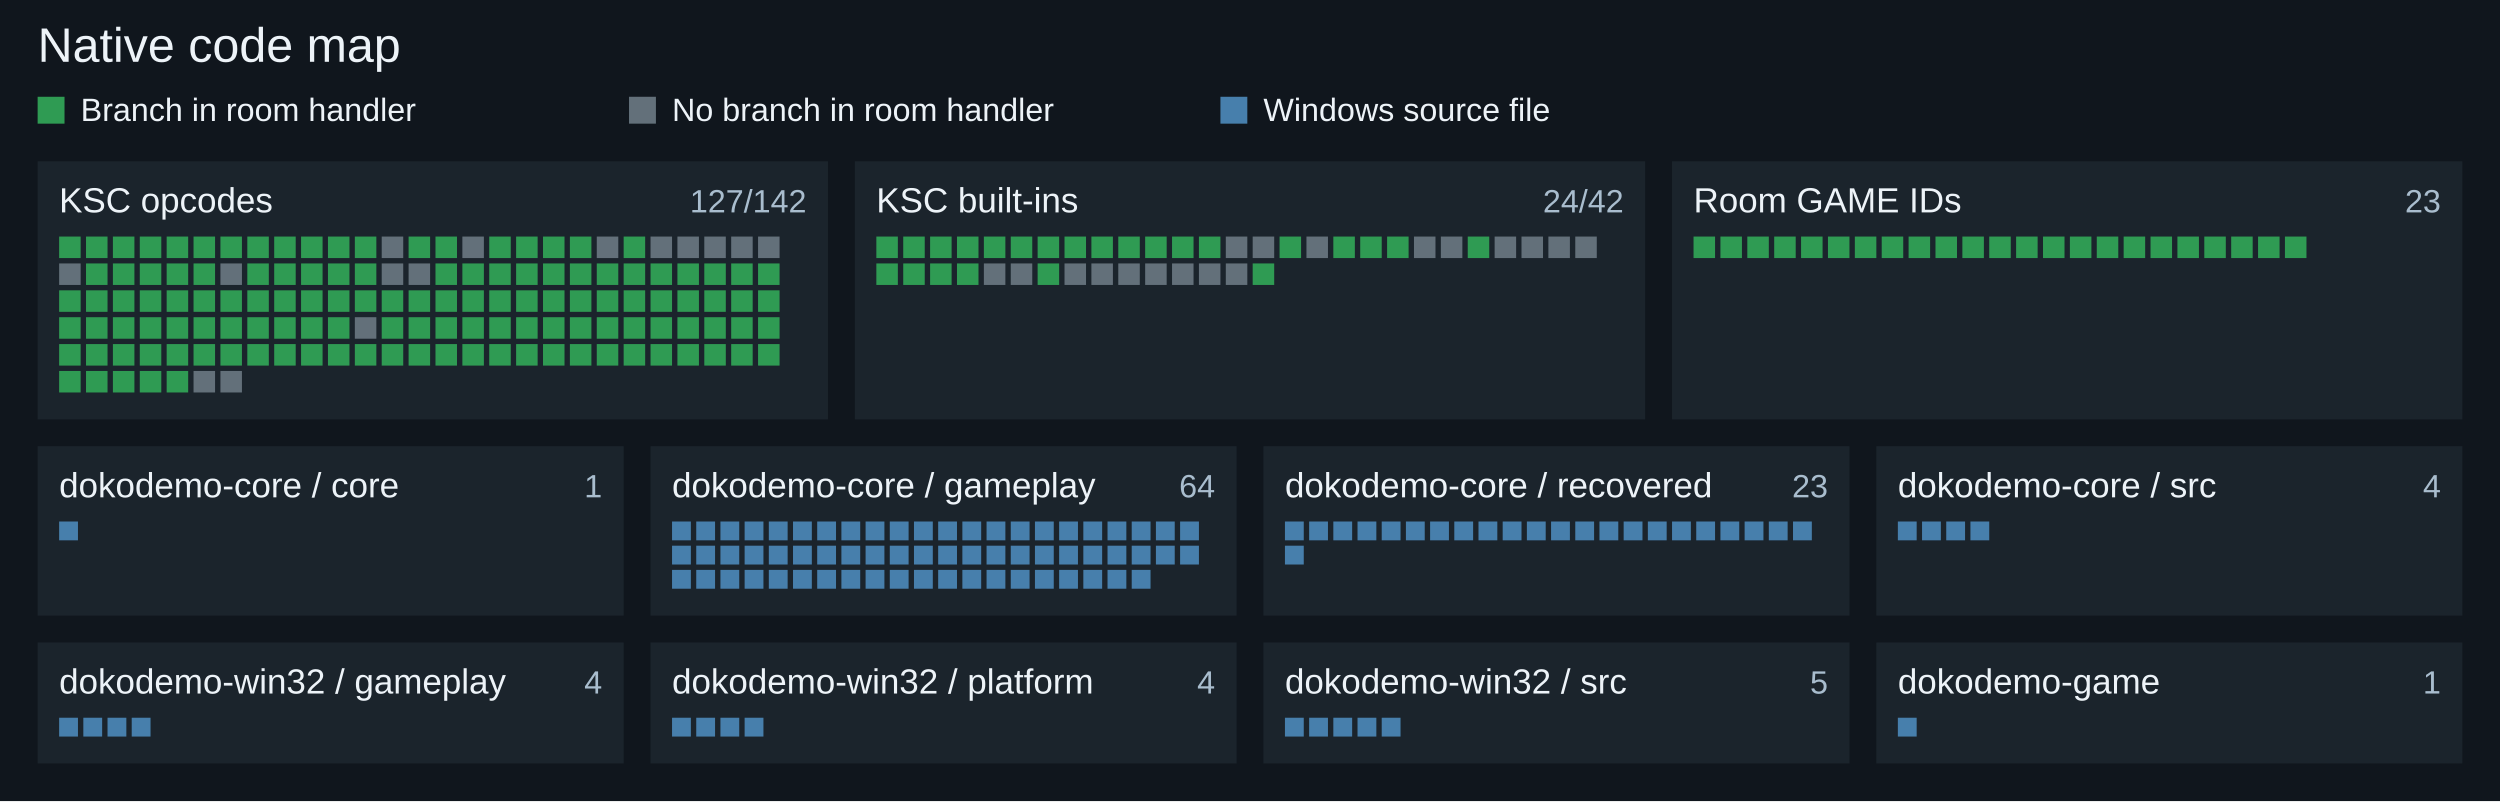
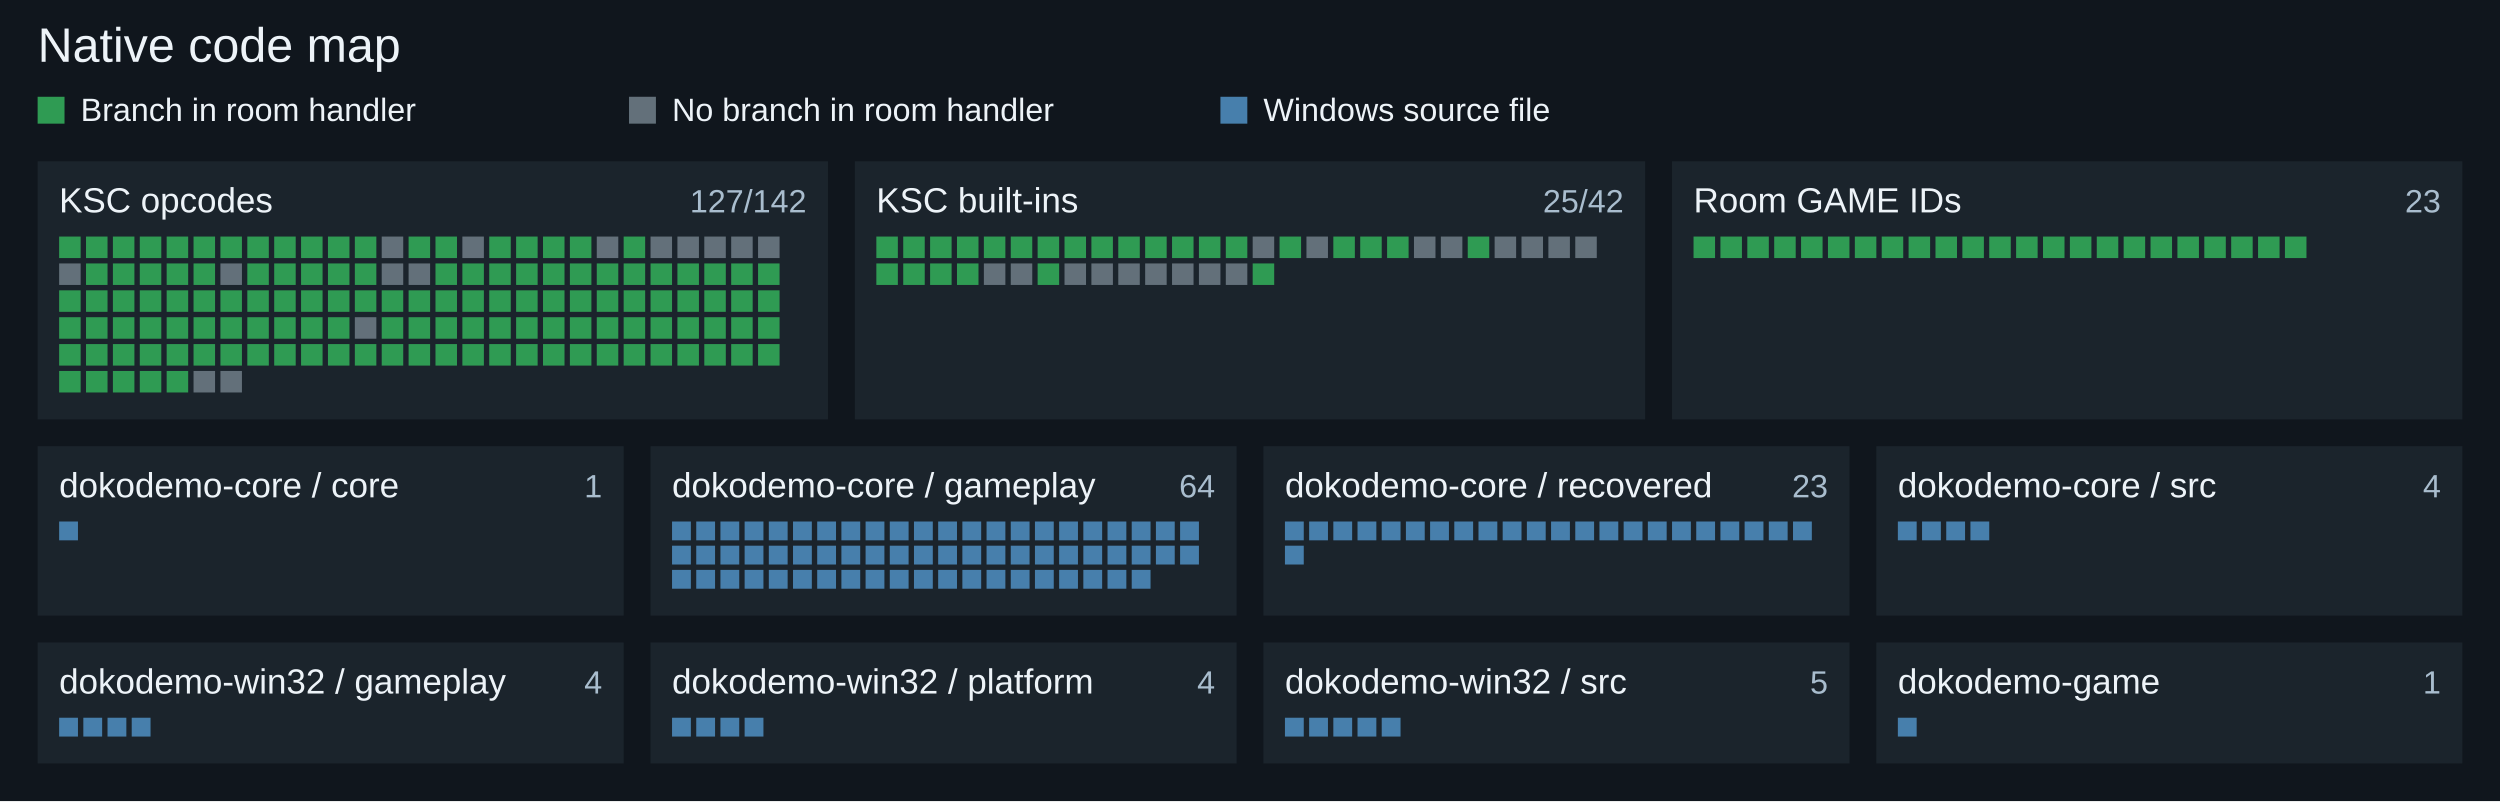
<svg xmlns="http://www.w3.org/2000/svg" width="930" height="298" viewBox="0 0 930 298" role="img" aria-label="Native code map. Each square represents a dispatch ID or Windows source file.">
  <rect x="0" y="0" width="930" height="298" fill="#10161d" />
  <g font-family="Segoe UI, Arial, sans-serif">
    <text x="14" y="23" font-size="18" fill="#edf3f8">Native code map</text>
    <rect x="14" y="36" width="10" height="10" fill="#2f9b53" />
    <text x="30" y="45" font-size="12" fill="#edf3f8">Branch in room handler</text>
    <rect x="234" y="36" width="10" height="10" fill="#63707a" />
    <text x="250" y="45" font-size="12" fill="#edf3f8">No branch in room handler</text>
    <rect x="454" y="36" width="10" height="10" fill="#477fac" />
    <text x="470" y="45" font-size="12" fill="#edf3f8">Windows source file</text>
    <rect x="14" y="60" width="294" height="96" fill="#1b242c" />
    <text x="22" y="79" font-size="13" fill="#edf3f8">KSC opcodes</text>
    <text x="300" y="79" font-size="12" fill="#a9bdce" text-anchor="end">127/142</text>
    <rect x="22" y="88" width="8" height="8" fill="#2f9b53" />
    <rect x="32" y="88" width="8" height="8" fill="#2f9b53" />
    <rect x="42" y="88" width="8" height="8" fill="#2f9b53" />
    <rect x="52" y="88" width="8" height="8" fill="#2f9b53" />
    <rect x="62" y="88" width="8" height="8" fill="#2f9b53" />
    <rect x="72" y="88" width="8" height="8" fill="#2f9b53" />
    <rect x="82" y="88" width="8" height="8" fill="#2f9b53" />
    <rect x="92" y="88" width="8" height="8" fill="#2f9b53" />
    <rect x="102" y="88" width="8" height="8" fill="#2f9b53" />
    <rect x="112" y="88" width="8" height="8" fill="#2f9b53" />
    <rect x="122" y="88" width="8" height="8" fill="#2f9b53" />
    <rect x="132" y="88" width="8" height="8" fill="#2f9b53" />
    <rect x="142" y="88" width="8" height="8" fill="#63707a" />
    <rect x="152" y="88" width="8" height="8" fill="#2f9b53" />
    <rect x="162" y="88" width="8" height="8" fill="#2f9b53" />
    <rect x="172" y="88" width="8" height="8" fill="#63707a" />
    <rect x="182" y="88" width="8" height="8" fill="#2f9b53" />
    <rect x="192" y="88" width="8" height="8" fill="#2f9b53" />
    <rect x="202" y="88" width="8" height="8" fill="#2f9b53" />
    <rect x="212" y="88" width="8" height="8" fill="#2f9b53" />
    <rect x="222" y="88" width="8" height="8" fill="#63707a" />
    <rect x="232" y="88" width="8" height="8" fill="#2f9b53" />
    <rect x="242" y="88" width="8" height="8" fill="#63707a" />
    <rect x="252" y="88" width="8" height="8" fill="#63707a" />
    <rect x="262" y="88" width="8" height="8" fill="#63707a" />
    <rect x="272" y="88" width="8" height="8" fill="#63707a" />
    <rect x="282" y="88" width="8" height="8" fill="#63707a" />
    <rect x="22" y="98" width="8" height="8" fill="#63707a" />
    <rect x="32" y="98" width="8" height="8" fill="#2f9b53" />
    <rect x="42" y="98" width="8" height="8" fill="#2f9b53" />
    <rect x="52" y="98" width="8" height="8" fill="#2f9b53" />
    <rect x="62" y="98" width="8" height="8" fill="#2f9b53" />
    <rect x="72" y="98" width="8" height="8" fill="#2f9b53" />
    <rect x="82" y="98" width="8" height="8" fill="#63707a" />
    <rect x="92" y="98" width="8" height="8" fill="#2f9b53" />
    <rect x="102" y="98" width="8" height="8" fill="#2f9b53" />
    <rect x="112" y="98" width="8" height="8" fill="#2f9b53" />
    <rect x="122" y="98" width="8" height="8" fill="#2f9b53" />
    <rect x="132" y="98" width="8" height="8" fill="#2f9b53" />
    <rect x="142" y="98" width="8" height="8" fill="#63707a" />
    <rect x="152" y="98" width="8" height="8" fill="#63707a" />
    <rect x="162" y="98" width="8" height="8" fill="#2f9b53" />
    <rect x="172" y="98" width="8" height="8" fill="#2f9b53" />
    <rect x="182" y="98" width="8" height="8" fill="#2f9b53" />
    <rect x="192" y="98" width="8" height="8" fill="#2f9b53" />
    <rect x="202" y="98" width="8" height="8" fill="#2f9b53" />
    <rect x="212" y="98" width="8" height="8" fill="#2f9b53" />
    <rect x="222" y="98" width="8" height="8" fill="#2f9b53" />
    <rect x="232" y="98" width="8" height="8" fill="#2f9b53" />
    <rect x="242" y="98" width="8" height="8" fill="#2f9b53" />
    <rect x="252" y="98" width="8" height="8" fill="#2f9b53" />
    <rect x="262" y="98" width="8" height="8" fill="#2f9b53" />
    <rect x="272" y="98" width="8" height="8" fill="#2f9b53" />
    <rect x="282" y="98" width="8" height="8" fill="#2f9b53" />
    <rect x="22" y="108" width="8" height="8" fill="#2f9b53" />
    <rect x="32" y="108" width="8" height="8" fill="#2f9b53" />
    <rect x="42" y="108" width="8" height="8" fill="#2f9b53" />
    <rect x="52" y="108" width="8" height="8" fill="#2f9b53" />
    <rect x="62" y="108" width="8" height="8" fill="#2f9b53" />
    <rect x="72" y="108" width="8" height="8" fill="#2f9b53" />
    <rect x="82" y="108" width="8" height="8" fill="#2f9b53" />
    <rect x="92" y="108" width="8" height="8" fill="#2f9b53" />
    <rect x="102" y="108" width="8" height="8" fill="#2f9b53" />
    <rect x="112" y="108" width="8" height="8" fill="#2f9b53" />
    <rect x="122" y="108" width="8" height="8" fill="#2f9b53" />
    <rect x="132" y="108" width="8" height="8" fill="#2f9b53" />
    <rect x="142" y="108" width="8" height="8" fill="#2f9b53" />
    <rect x="152" y="108" width="8" height="8" fill="#2f9b53" />
    <rect x="162" y="108" width="8" height="8" fill="#2f9b53" />
    <rect x="172" y="108" width="8" height="8" fill="#2f9b53" />
    <rect x="182" y="108" width="8" height="8" fill="#2f9b53" />
    <rect x="192" y="108" width="8" height="8" fill="#2f9b53" />
    <rect x="202" y="108" width="8" height="8" fill="#2f9b53" />
    <rect x="212" y="108" width="8" height="8" fill="#2f9b53" />
    <rect x="222" y="108" width="8" height="8" fill="#2f9b53" />
    <rect x="232" y="108" width="8" height="8" fill="#2f9b53" />
    <rect x="242" y="108" width="8" height="8" fill="#2f9b53" />
    <rect x="252" y="108" width="8" height="8" fill="#2f9b53" />
    <rect x="262" y="108" width="8" height="8" fill="#2f9b53" />
    <rect x="272" y="108" width="8" height="8" fill="#2f9b53" />
    <rect x="282" y="108" width="8" height="8" fill="#2f9b53" />
    <rect x="22" y="118" width="8" height="8" fill="#2f9b53" />
    <rect x="32" y="118" width="8" height="8" fill="#2f9b53" />
    <rect x="42" y="118" width="8" height="8" fill="#2f9b53" />
    <rect x="52" y="118" width="8" height="8" fill="#2f9b53" />
    <rect x="62" y="118" width="8" height="8" fill="#2f9b53" />
    <rect x="72" y="118" width="8" height="8" fill="#2f9b53" />
    <rect x="82" y="118" width="8" height="8" fill="#2f9b53" />
    <rect x="92" y="118" width="8" height="8" fill="#2f9b53" />
    <rect x="102" y="118" width="8" height="8" fill="#2f9b53" />
    <rect x="112" y="118" width="8" height="8" fill="#2f9b53" />
    <rect x="122" y="118" width="8" height="8" fill="#2f9b53" />
    <rect x="132" y="118" width="8" height="8" fill="#63707a" />
    <rect x="142" y="118" width="8" height="8" fill="#2f9b53" />
    <rect x="152" y="118" width="8" height="8" fill="#2f9b53" />
    <rect x="162" y="118" width="8" height="8" fill="#2f9b53" />
    <rect x="172" y="118" width="8" height="8" fill="#2f9b53" />
    <rect x="182" y="118" width="8" height="8" fill="#2f9b53" />
    <rect x="192" y="118" width="8" height="8" fill="#2f9b53" />
    <rect x="202" y="118" width="8" height="8" fill="#2f9b53" />
    <rect x="212" y="118" width="8" height="8" fill="#2f9b53" />
    <rect x="222" y="118" width="8" height="8" fill="#2f9b53" />
    <rect x="232" y="118" width="8" height="8" fill="#2f9b53" />
    <rect x="242" y="118" width="8" height="8" fill="#2f9b53" />
    <rect x="252" y="118" width="8" height="8" fill="#2f9b53" />
    <rect x="262" y="118" width="8" height="8" fill="#2f9b53" />
    <rect x="272" y="118" width="8" height="8" fill="#2f9b53" />
    <rect x="282" y="118" width="8" height="8" fill="#2f9b53" />
    <rect x="22" y="128" width="8" height="8" fill="#2f9b53" />
    <rect x="32" y="128" width="8" height="8" fill="#2f9b53" />
    <rect x="42" y="128" width="8" height="8" fill="#2f9b53" />
    <rect x="52" y="128" width="8" height="8" fill="#2f9b53" />
    <rect x="62" y="128" width="8" height="8" fill="#2f9b53" />
    <rect x="72" y="128" width="8" height="8" fill="#2f9b53" />
    <rect x="82" y="128" width="8" height="8" fill="#2f9b53" />
    <rect x="92" y="128" width="8" height="8" fill="#2f9b53" />
    <rect x="102" y="128" width="8" height="8" fill="#2f9b53" />
    <rect x="112" y="128" width="8" height="8" fill="#2f9b53" />
    <rect x="122" y="128" width="8" height="8" fill="#2f9b53" />
    <rect x="132" y="128" width="8" height="8" fill="#2f9b53" />
    <rect x="142" y="128" width="8" height="8" fill="#2f9b53" />
    <rect x="152" y="128" width="8" height="8" fill="#2f9b53" />
    <rect x="162" y="128" width="8" height="8" fill="#2f9b53" />
    <rect x="172" y="128" width="8" height="8" fill="#2f9b53" />
    <rect x="182" y="128" width="8" height="8" fill="#2f9b53" />
    <rect x="192" y="128" width="8" height="8" fill="#2f9b53" />
    <rect x="202" y="128" width="8" height="8" fill="#2f9b53" />
    <rect x="212" y="128" width="8" height="8" fill="#2f9b53" />
    <rect x="222" y="128" width="8" height="8" fill="#2f9b53" />
    <rect x="232" y="128" width="8" height="8" fill="#2f9b53" />
    <rect x="242" y="128" width="8" height="8" fill="#2f9b53" />
    <rect x="252" y="128" width="8" height="8" fill="#2f9b53" />
    <rect x="262" y="128" width="8" height="8" fill="#2f9b53" />
    <rect x="272" y="128" width="8" height="8" fill="#2f9b53" />
    <rect x="282" y="128" width="8" height="8" fill="#2f9b53" />
    <rect x="22" y="138" width="8" height="8" fill="#2f9b53" />
    <rect x="32" y="138" width="8" height="8" fill="#2f9b53" />
    <rect x="42" y="138" width="8" height="8" fill="#2f9b53" />
    <rect x="52" y="138" width="8" height="8" fill="#2f9b53" />
    <rect x="62" y="138" width="8" height="8" fill="#2f9b53" />
    <rect x="72" y="138" width="8" height="8" fill="#63707a" />
    <rect x="82" y="138" width="8" height="8" fill="#63707a" />
    <rect x="318" y="60" width="294" height="96" fill="#1b242c" />
    <text x="326" y="79" font-size="13" fill="#edf3f8">KSC built-ins</text>
-     <text x="604" y="79" font-size="12" fill="#a9bdce" text-anchor="end">24/42</text>
+     <text x="604" y="79" font-size="12" fill="#a9bdce" text-anchor="end">25/42</text>
    <rect x="326" y="88" width="8" height="8" fill="#2f9b53" />
    <rect x="336" y="88" width="8" height="8" fill="#2f9b53" />
    <rect x="346" y="88" width="8" height="8" fill="#2f9b53" />
    <rect x="356" y="88" width="8" height="8" fill="#2f9b53" />
    <rect x="366" y="88" width="8" height="8" fill="#2f9b53" />
    <rect x="376" y="88" width="8" height="8" fill="#2f9b53" />
    <rect x="386" y="88" width="8" height="8" fill="#2f9b53" />
    <rect x="396" y="88" width="8" height="8" fill="#2f9b53" />
    <rect x="406" y="88" width="8" height="8" fill="#2f9b53" />
    <rect x="416" y="88" width="8" height="8" fill="#2f9b53" />
    <rect x="426" y="88" width="8" height="8" fill="#2f9b53" />
    <rect x="436" y="88" width="8" height="8" fill="#2f9b53" />
    <rect x="446" y="88" width="8" height="8" fill="#2f9b53" />
-     <rect x="456" y="88" width="8" height="8" fill="#63707a" />
+     <rect x="456" y="88" width="8" height="8" fill="#2f9b53" />
    <rect x="466" y="88" width="8" height="8" fill="#63707a" />
    <rect x="476" y="88" width="8" height="8" fill="#2f9b53" />
    <rect x="486" y="88" width="8" height="8" fill="#63707a" />
    <rect x="496" y="88" width="8" height="8" fill="#2f9b53" />
    <rect x="506" y="88" width="8" height="8" fill="#2f9b53" />
    <rect x="516" y="88" width="8" height="8" fill="#2f9b53" />
    <rect x="526" y="88" width="8" height="8" fill="#63707a" />
    <rect x="536" y="88" width="8" height="8" fill="#63707a" />
    <rect x="546" y="88" width="8" height="8" fill="#2f9b53" />
    <rect x="556" y="88" width="8" height="8" fill="#63707a" />
    <rect x="566" y="88" width="8" height="8" fill="#63707a" />
    <rect x="576" y="88" width="8" height="8" fill="#63707a" />
    <rect x="586" y="88" width="8" height="8" fill="#63707a" />
    <rect x="326" y="98" width="8" height="8" fill="#2f9b53" />
    <rect x="336" y="98" width="8" height="8" fill="#2f9b53" />
    <rect x="346" y="98" width="8" height="8" fill="#2f9b53" />
    <rect x="356" y="98" width="8" height="8" fill="#2f9b53" />
    <rect x="366" y="98" width="8" height="8" fill="#63707a" />
    <rect x="376" y="98" width="8" height="8" fill="#63707a" />
    <rect x="386" y="98" width="8" height="8" fill="#2f9b53" />
    <rect x="396" y="98" width="8" height="8" fill="#63707a" />
    <rect x="406" y="98" width="8" height="8" fill="#63707a" />
    <rect x="416" y="98" width="8" height="8" fill="#63707a" />
    <rect x="426" y="98" width="8" height="8" fill="#63707a" />
    <rect x="436" y="98" width="8" height="8" fill="#63707a" />
    <rect x="446" y="98" width="8" height="8" fill="#63707a" />
    <rect x="456" y="98" width="8" height="8" fill="#63707a" />
    <rect x="466" y="98" width="8" height="8" fill="#2f9b53" />
    <rect x="622" y="60" width="294" height="96" fill="#1b242c" />
    <text x="630" y="79" font-size="13" fill="#edf3f8">Room GAME IDs</text>
    <text x="908" y="79" font-size="12" fill="#a9bdce" text-anchor="end">23</text>
    <rect x="630" y="88" width="8" height="8" fill="#2f9b53" />
    <rect x="640" y="88" width="8" height="8" fill="#2f9b53" />
    <rect x="650" y="88" width="8" height="8" fill="#2f9b53" />
    <rect x="660" y="88" width="8" height="8" fill="#2f9b53" />
    <rect x="670" y="88" width="8" height="8" fill="#2f9b53" />
    <rect x="680" y="88" width="8" height="8" fill="#2f9b53" />
    <rect x="690" y="88" width="8" height="8" fill="#2f9b53" />
    <rect x="700" y="88" width="8" height="8" fill="#2f9b53" />
    <rect x="710" y="88" width="8" height="8" fill="#2f9b53" />
    <rect x="720" y="88" width="8" height="8" fill="#2f9b53" />
    <rect x="730" y="88" width="8" height="8" fill="#2f9b53" />
    <rect x="740" y="88" width="8" height="8" fill="#2f9b53" />
    <rect x="750" y="88" width="8" height="8" fill="#2f9b53" />
    <rect x="760" y="88" width="8" height="8" fill="#2f9b53" />
    <rect x="770" y="88" width="8" height="8" fill="#2f9b53" />
    <rect x="780" y="88" width="8" height="8" fill="#2f9b53" />
    <rect x="790" y="88" width="8" height="8" fill="#2f9b53" />
    <rect x="800" y="88" width="8" height="8" fill="#2f9b53" />
    <rect x="810" y="88" width="8" height="8" fill="#2f9b53" />
    <rect x="820" y="88" width="8" height="8" fill="#2f9b53" />
    <rect x="830" y="88" width="8" height="8" fill="#2f9b53" />
    <rect x="840" y="88" width="8" height="8" fill="#2f9b53" />
    <rect x="850" y="88" width="8" height="8" fill="#2f9b53" />
    <rect x="14" y="166" width="218" height="63" fill="#1b242c" />
    <text x="22" y="185" font-size="13" fill="#edf3f8">dokodemo-core / core</text>
    <text x="224" y="185" font-size="12" fill="#a9bdce" text-anchor="end">1</text>
    <rect x="22" y="194" width="7" height="7" fill="#477fac" />
    <rect x="242" y="166" width="218" height="63" fill="#1b242c" />
    <text x="250" y="185" font-size="13" fill="#edf3f8">dokodemo-core / gameplay</text>
    <text x="452" y="185" font-size="12" fill="#a9bdce" text-anchor="end">64</text>
    <rect x="250" y="194" width="7" height="7" fill="#477fac" />
    <rect x="259" y="194" width="7" height="7" fill="#477fac" />
    <rect x="268" y="194" width="7" height="7" fill="#477fac" />
    <rect x="277" y="194" width="7" height="7" fill="#477fac" />
    <rect x="286" y="194" width="7" height="7" fill="#477fac" />
    <rect x="295" y="194" width="7" height="7" fill="#477fac" />
    <rect x="304" y="194" width="7" height="7" fill="#477fac" />
    <rect x="313" y="194" width="7" height="7" fill="#477fac" />
    <rect x="322" y="194" width="7" height="7" fill="#477fac" />
    <rect x="331" y="194" width="7" height="7" fill="#477fac" />
    <rect x="340" y="194" width="7" height="7" fill="#477fac" />
    <rect x="349" y="194" width="7" height="7" fill="#477fac" />
    <rect x="358" y="194" width="7" height="7" fill="#477fac" />
    <rect x="367" y="194" width="7" height="7" fill="#477fac" />
    <rect x="376" y="194" width="7" height="7" fill="#477fac" />
    <rect x="385" y="194" width="7" height="7" fill="#477fac" />
    <rect x="394" y="194" width="7" height="7" fill="#477fac" />
    <rect x="403" y="194" width="7" height="7" fill="#477fac" />
    <rect x="412" y="194" width="7" height="7" fill="#477fac" />
    <rect x="421" y="194" width="7" height="7" fill="#477fac" />
    <rect x="430" y="194" width="7" height="7" fill="#477fac" />
    <rect x="439" y="194" width="7" height="7" fill="#477fac" />
    <rect x="250" y="203" width="7" height="7" fill="#477fac" />
    <rect x="259" y="203" width="7" height="7" fill="#477fac" />
    <rect x="268" y="203" width="7" height="7" fill="#477fac" />
    <rect x="277" y="203" width="7" height="7" fill="#477fac" />
    <rect x="286" y="203" width="7" height="7" fill="#477fac" />
    <rect x="295" y="203" width="7" height="7" fill="#477fac" />
    <rect x="304" y="203" width="7" height="7" fill="#477fac" />
    <rect x="313" y="203" width="7" height="7" fill="#477fac" />
    <rect x="322" y="203" width="7" height="7" fill="#477fac" />
    <rect x="331" y="203" width="7" height="7" fill="#477fac" />
    <rect x="340" y="203" width="7" height="7" fill="#477fac" />
    <rect x="349" y="203" width="7" height="7" fill="#477fac" />
    <rect x="358" y="203" width="7" height="7" fill="#477fac" />
    <rect x="367" y="203" width="7" height="7" fill="#477fac" />
    <rect x="376" y="203" width="7" height="7" fill="#477fac" />
    <rect x="385" y="203" width="7" height="7" fill="#477fac" />
    <rect x="394" y="203" width="7" height="7" fill="#477fac" />
    <rect x="403" y="203" width="7" height="7" fill="#477fac" />
    <rect x="412" y="203" width="7" height="7" fill="#477fac" />
    <rect x="421" y="203" width="7" height="7" fill="#477fac" />
    <rect x="430" y="203" width="7" height="7" fill="#477fac" />
    <rect x="439" y="203" width="7" height="7" fill="#477fac" />
    <rect x="250" y="212" width="7" height="7" fill="#477fac" />
    <rect x="259" y="212" width="7" height="7" fill="#477fac" />
    <rect x="268" y="212" width="7" height="7" fill="#477fac" />
    <rect x="277" y="212" width="7" height="7" fill="#477fac" />
    <rect x="286" y="212" width="7" height="7" fill="#477fac" />
    <rect x="295" y="212" width="7" height="7" fill="#477fac" />
    <rect x="304" y="212" width="7" height="7" fill="#477fac" />
    <rect x="313" y="212" width="7" height="7" fill="#477fac" />
    <rect x="322" y="212" width="7" height="7" fill="#477fac" />
    <rect x="331" y="212" width="7" height="7" fill="#477fac" />
    <rect x="340" y="212" width="7" height="7" fill="#477fac" />
    <rect x="349" y="212" width="7" height="7" fill="#477fac" />
    <rect x="358" y="212" width="7" height="7" fill="#477fac" />
    <rect x="367" y="212" width="7" height="7" fill="#477fac" />
    <rect x="376" y="212" width="7" height="7" fill="#477fac" />
    <rect x="385" y="212" width="7" height="7" fill="#477fac" />
    <rect x="394" y="212" width="7" height="7" fill="#477fac" />
    <rect x="403" y="212" width="7" height="7" fill="#477fac" />
    <rect x="412" y="212" width="7" height="7" fill="#477fac" />
    <rect x="421" y="212" width="7" height="7" fill="#477fac" />
    <rect x="470" y="166" width="218" height="63" fill="#1b242c" />
    <text x="478" y="185" font-size="13" fill="#edf3f8">dokodemo-core / recovered</text>
    <text x="680" y="185" font-size="12" fill="#a9bdce" text-anchor="end">23</text>
    <rect x="478" y="194" width="7" height="7" fill="#477fac" />
    <rect x="487" y="194" width="7" height="7" fill="#477fac" />
    <rect x="496" y="194" width="7" height="7" fill="#477fac" />
    <rect x="505" y="194" width="7" height="7" fill="#477fac" />
    <rect x="514" y="194" width="7" height="7" fill="#477fac" />
    <rect x="523" y="194" width="7" height="7" fill="#477fac" />
    <rect x="532" y="194" width="7" height="7" fill="#477fac" />
    <rect x="541" y="194" width="7" height="7" fill="#477fac" />
    <rect x="550" y="194" width="7" height="7" fill="#477fac" />
    <rect x="559" y="194" width="7" height="7" fill="#477fac" />
    <rect x="568" y="194" width="7" height="7" fill="#477fac" />
    <rect x="577" y="194" width="7" height="7" fill="#477fac" />
    <rect x="586" y="194" width="7" height="7" fill="#477fac" />
    <rect x="595" y="194" width="7" height="7" fill="#477fac" />
    <rect x="604" y="194" width="7" height="7" fill="#477fac" />
    <rect x="613" y="194" width="7" height="7" fill="#477fac" />
    <rect x="622" y="194" width="7" height="7" fill="#477fac" />
    <rect x="631" y="194" width="7" height="7" fill="#477fac" />
    <rect x="640" y="194" width="7" height="7" fill="#477fac" />
    <rect x="649" y="194" width="7" height="7" fill="#477fac" />
    <rect x="658" y="194" width="7" height="7" fill="#477fac" />
    <rect x="667" y="194" width="7" height="7" fill="#477fac" />
    <rect x="478" y="203" width="7" height="7" fill="#477fac" />
    <rect x="698" y="166" width="218" height="63" fill="#1b242c" />
    <text x="706" y="185" font-size="13" fill="#edf3f8">dokodemo-core / src</text>
    <text x="908" y="185" font-size="12" fill="#a9bdce" text-anchor="end">4</text>
    <rect x="706" y="194" width="7" height="7" fill="#477fac" />
    <rect x="715" y="194" width="7" height="7" fill="#477fac" />
    <rect x="724" y="194" width="7" height="7" fill="#477fac" />
    <rect x="733" y="194" width="7" height="7" fill="#477fac" />
    <rect x="14" y="239" width="218" height="45" fill="#1b242c" />
    <text x="22" y="258" font-size="13" fill="#edf3f8">dokodemo-win32 / gameplay</text>
    <text x="224" y="258" font-size="12" fill="#a9bdce" text-anchor="end">4</text>
    <rect x="22" y="267" width="7" height="7" fill="#477fac" />
    <rect x="31" y="267" width="7" height="7" fill="#477fac" />
    <rect x="40" y="267" width="7" height="7" fill="#477fac" />
    <rect x="49" y="267" width="7" height="7" fill="#477fac" />
    <rect x="242" y="239" width="218" height="45" fill="#1b242c" />
    <text x="250" y="258" font-size="13" fill="#edf3f8">dokodemo-win32 / platform</text>
    <text x="452" y="258" font-size="12" fill="#a9bdce" text-anchor="end">4</text>
    <rect x="250" y="267" width="7" height="7" fill="#477fac" />
    <rect x="259" y="267" width="7" height="7" fill="#477fac" />
    <rect x="268" y="267" width="7" height="7" fill="#477fac" />
    <rect x="277" y="267" width="7" height="7" fill="#477fac" />
    <rect x="470" y="239" width="218" height="45" fill="#1b242c" />
    <text x="478" y="258" font-size="13" fill="#edf3f8">dokodemo-win32 / src</text>
    <text x="680" y="258" font-size="12" fill="#a9bdce" text-anchor="end">5</text>
    <rect x="478" y="267" width="7" height="7" fill="#477fac" />
    <rect x="487" y="267" width="7" height="7" fill="#477fac" />
    <rect x="496" y="267" width="7" height="7" fill="#477fac" />
    <rect x="505" y="267" width="7" height="7" fill="#477fac" />
    <rect x="514" y="267" width="7" height="7" fill="#477fac" />
    <rect x="698" y="239" width="218" height="45" fill="#1b242c" />
    <text x="706" y="258" font-size="13" fill="#edf3f8">dokodemo-game</text>
    <text x="908" y="258" font-size="12" fill="#a9bdce" text-anchor="end">1</text>
    <rect x="706" y="267" width="7" height="7" fill="#477fac" />
  </g>
</svg>
